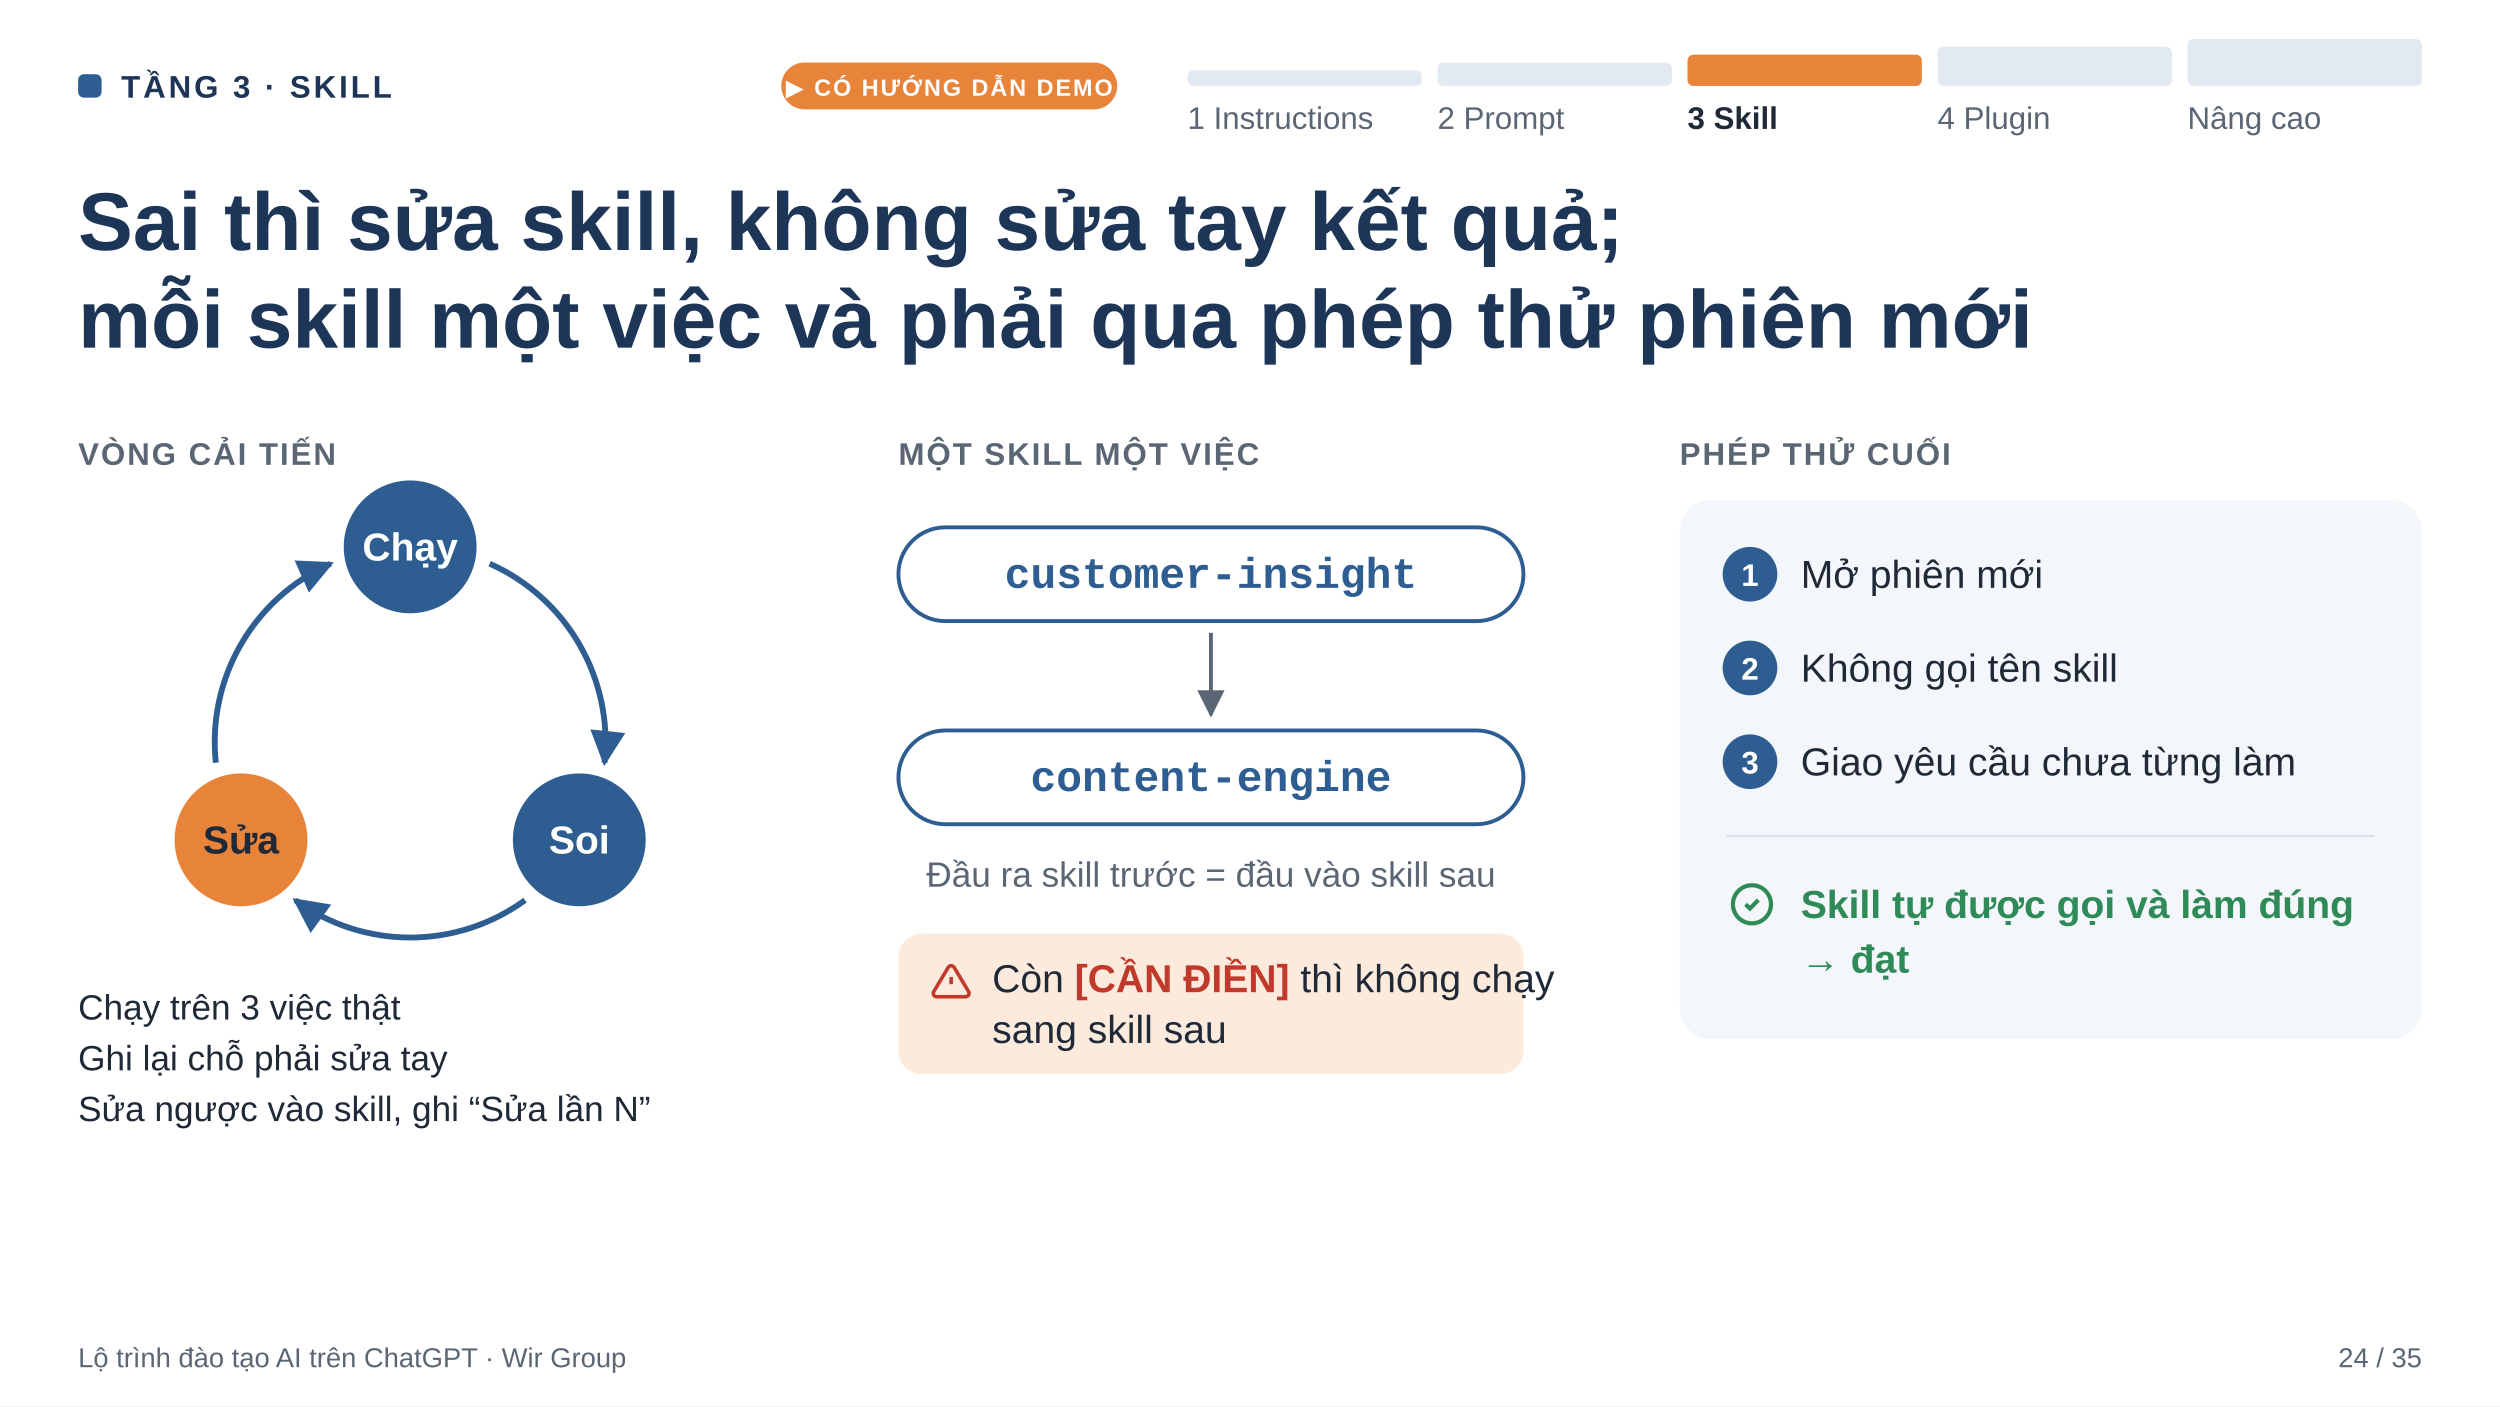
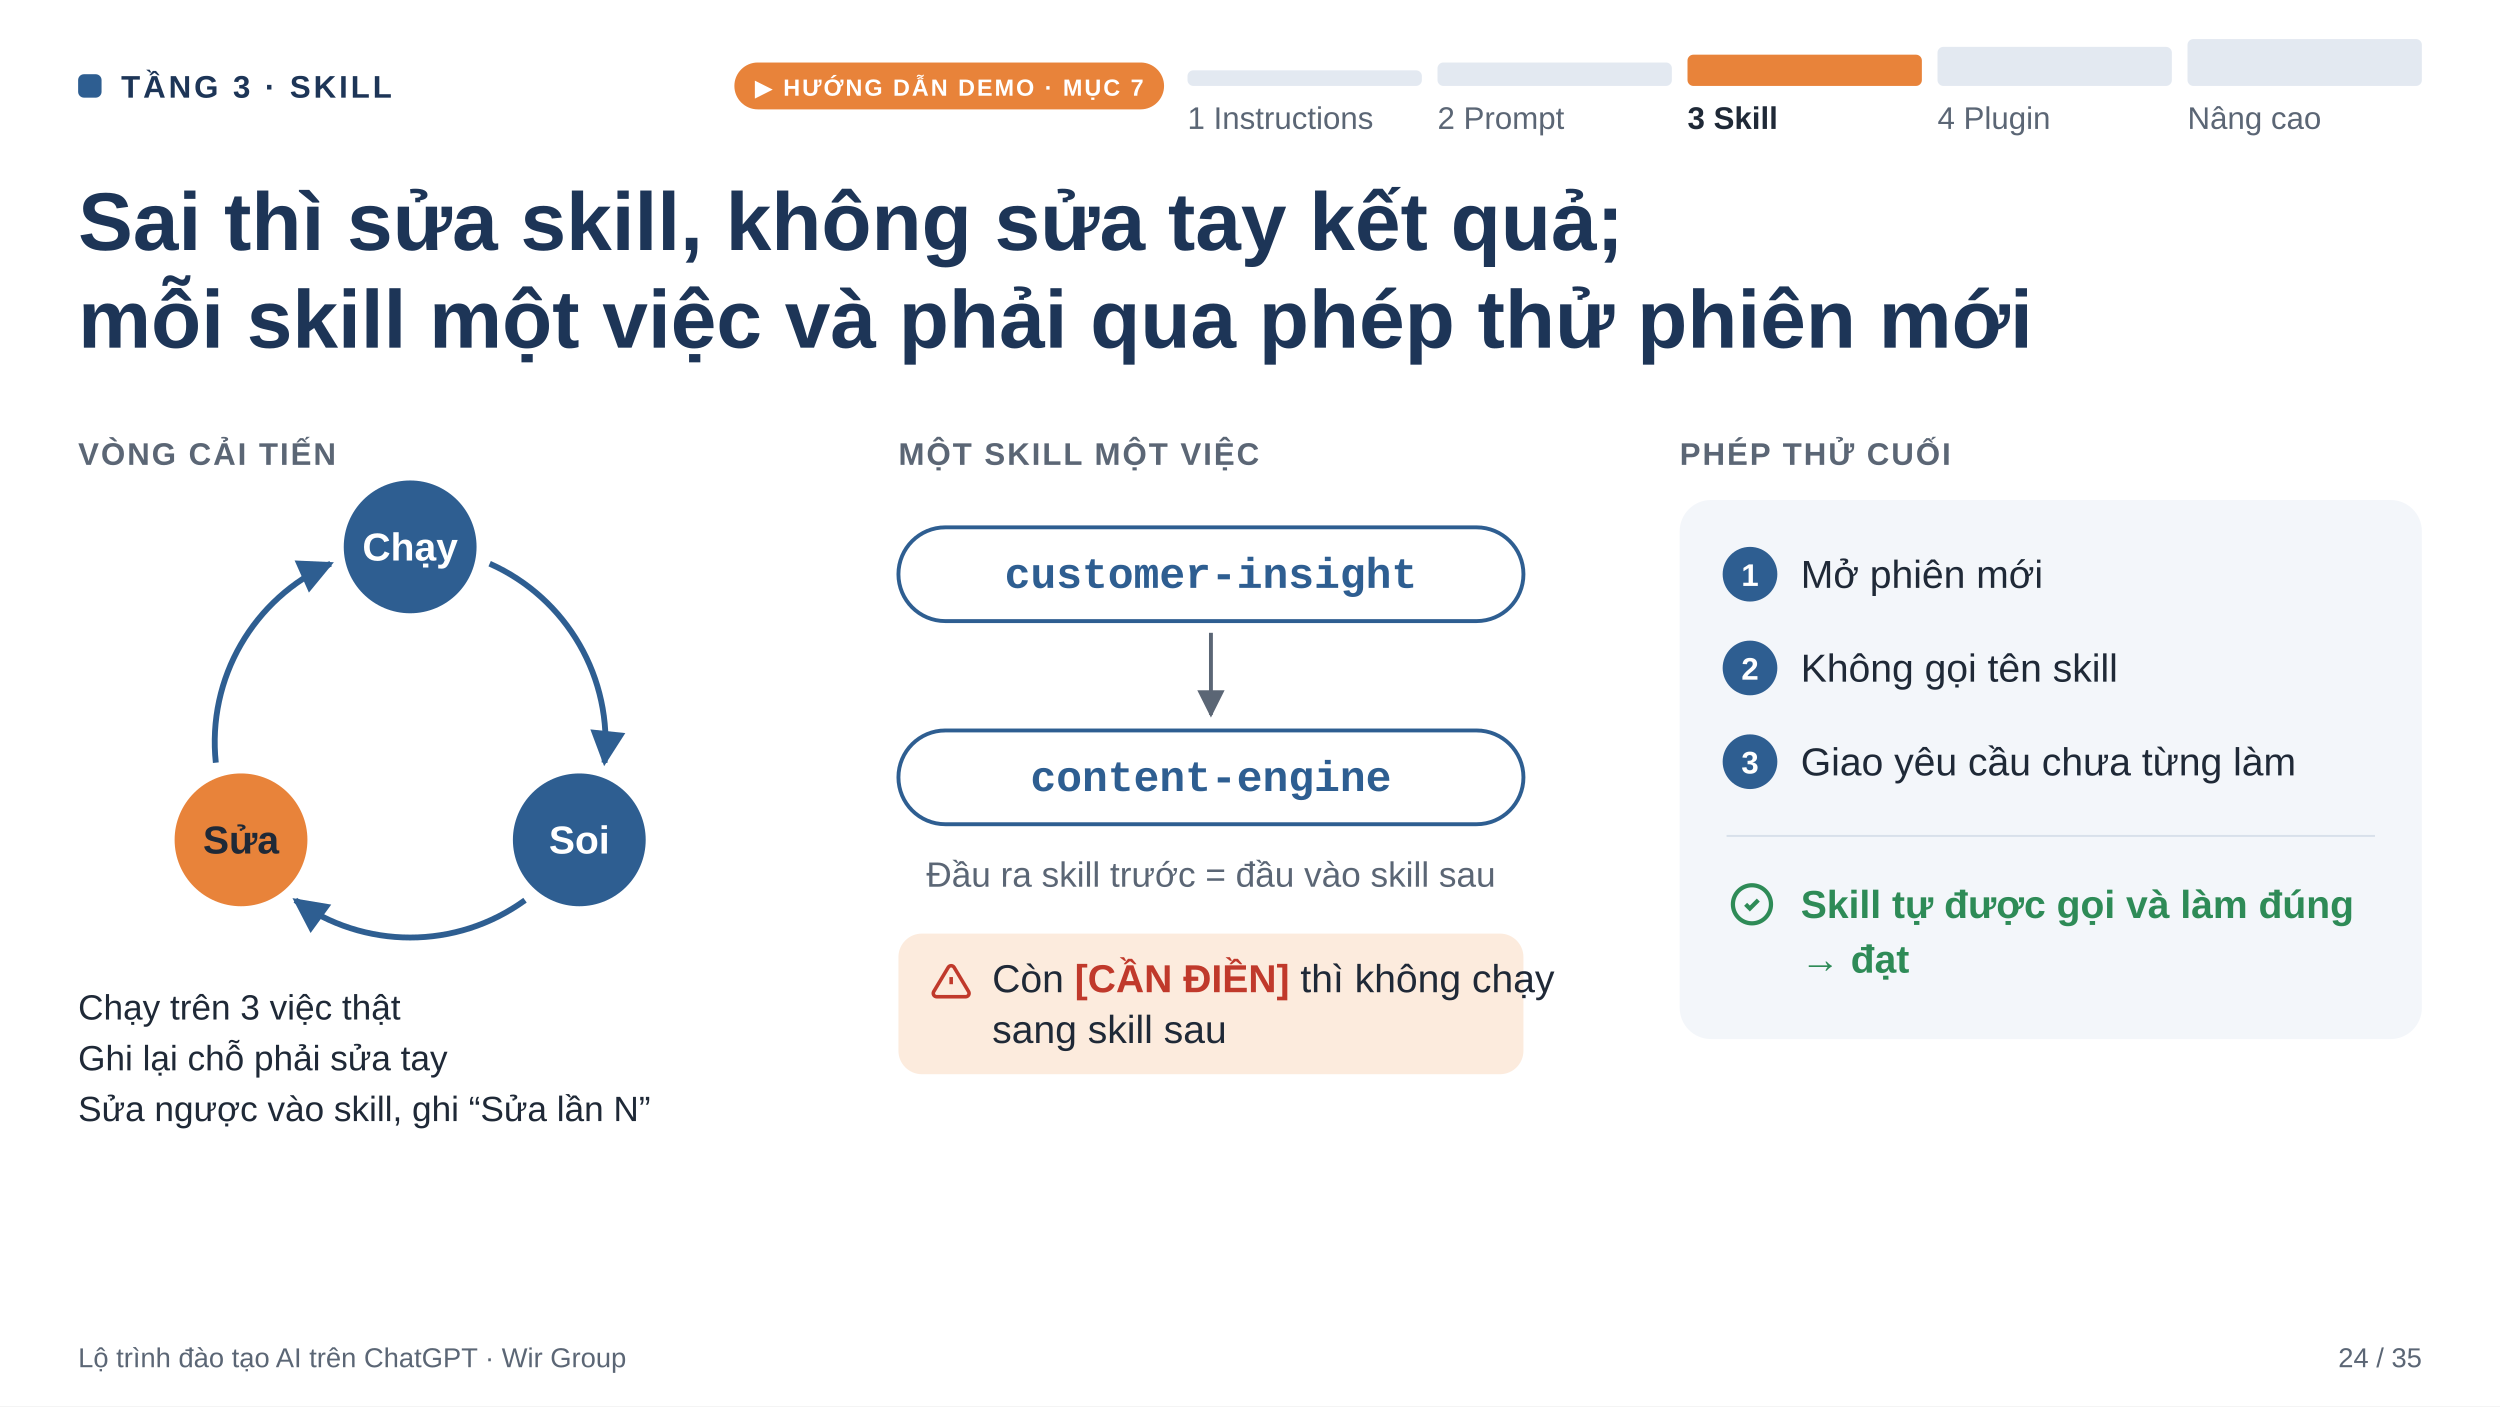
<svg xmlns="http://www.w3.org/2000/svg" viewBox="0 0 1280 720" width="1280" height="720" font-family="Aptos, 'Segoe UI', Arial, sans-serif" data-pptx-page-role="content">
  <defs>
    <marker id="arrow-tier3" viewBox="0 0 10 10" refX="9" refY="5" markerWidth="6" markerHeight="6" orient="auto">
      <polygon points="0,0 10,5 0,10" fill="#2E5E91" />
    </marker>
    <marker id="arrow-muted" viewBox="0 0 10 10" refX="9" refY="5" markerWidth="7" markerHeight="7" orient="auto">
      <polygon points="0,0 10,5 0,10" fill="#5B6675" />
    </marker>
  </defs>
  <rect id="bg" data-pptx-role="background" x="0" y="0" width="1280" height="720" fill="#FFFFFF" />
  <g id="section-kicker" data-pptx-role="chrome" data-pptx-bounds="40 30 540 30">
    <rect x="40" y="38" width="12" height="12" rx="3" fill="#2E5E91" />
    <text x="62" y="50" font-size="16" font-weight="bold" letter-spacing="1.5" fill="#1D3557">TẦNG 3 · SKILL</text>
  </g>
-   <g id="demo-flag" data-pptx-role="chrome" data-pptx-bounds="400 30 180 28">
-     <rect x="400" y="32" width="172" height="24" rx="12" fill="#E8833A" />
-     <text x="486" y="49" font-size="12" font-weight="bold" letter-spacing="1" fill="#FFFFFF" text-anchor="middle">▶ CÓ HƯỚNG DẪN DEMO</text>
+   <g id="demo-flag" data-pptx-role="chrome" data-pptx-bounds="376 30 224 28">
+     <rect x="376" y="32" width="220" height="24" rx="12" fill="#E8833A" />
+     <text x="486" y="49" font-size="12" font-weight="bold" letter-spacing="1" fill="#FFFFFF" text-anchor="middle">▶ HƯỚNG DẪN DEMO · MỤC 7</text>
  </g>
  <g id="roadmap-tracker" data-pptx-role="chrome" data-pptx-bounds="600 14 640 62">
    <rect x="608" y="36" width="120" height="8" rx="3" fill="#E3E9F1" />
    <rect x="736" y="32" width="120" height="12" rx="3" fill="#E3E9F1" />
    <rect x="864" y="28" width="120" height="16" rx="3" fill="#E8833A" />
    <rect x="992" y="24" width="120" height="20" rx="3" fill="#E3E9F1" />
    <rect x="1120" y="20" width="120" height="24" rx="3" fill="#E3E9F1" />
    <text x="608" y="66" font-size="16" fill="#5B6675">1 Instructions</text>
    <text x="736" y="66" font-size="16" fill="#5B6675">2 Prompt</text>
    <text x="864" y="66" font-size="16" font-weight="bold" fill="#1F2937">3 Skill</text>
    <text x="992" y="66" font-size="16" fill="#5B6675">4 Plugin</text>
    <text x="1120" y="66" font-size="16" fill="#5B6675">Nâng cao</text>
  </g>
  <text font-size="42" font-weight="bold" fill="#1D3557" x="40" y="128">Sai thì sửa skill, không sửa tay kết quả;</text>
  <text font-size="42" font-weight="bold" fill="#1D3557" x="40" y="178">mỗi skill một việc và phải qua phép thử phiên mới</text>
  <g id="improve-loop" data-pptx-bounds="40 220 380 366">
    <text x="40" y="238" font-size="16" font-weight="bold" letter-spacing="1" fill="#5B6675">VÒNG CẢI TIẾN</text>
    <path d="M 250.7 288.6 A 100 100 0 0 1 309.5 390.5" fill="none" stroke="#2E5E91" stroke-width="3" marker-end="url(#arrow-tier3)" />
    <path d="M 268.8 460.9 A 100 100 0 0 1 151.2 460.9" fill="none" stroke="#2E5E91" stroke-width="3" marker-end="url(#arrow-tier3)" />
    <path d="M 110.5 390.5 A 100 100 0 0 1 169.3 288.6" fill="none" stroke="#2E5E91" stroke-width="3" marker-end="url(#arrow-tier3)" />
    <circle cx="210" cy="280" r="34" fill="#2E5E91" />
    <text x="210" y="287" font-size="20" font-weight="bold" text-anchor="middle" fill="#FFFFFF">Chạy</text>
    <circle cx="296.6" cy="430" r="34" fill="#2E5E91" />
    <text x="296.6" y="437" font-size="20" font-weight="bold" text-anchor="middle" fill="#FFFFFF">Soi</text>
    <circle cx="123.4" cy="430" r="34" fill="#E8833A" />
    <text x="123.4" y="437" font-size="20" font-weight="bold" text-anchor="middle" fill="#1F2937">Sửa</text>
    <text font-size="18" fill="#1F2937" x="40" y="522">Chạy trên 3 việc thật</text>
    <text font-size="18" fill="#1F2937" x="40" y="548">Ghi lại chỗ phải sửa tay</text>
    <text font-size="18" fill="#1F2937" x="40" y="574">Sửa ngược vào skill, ghi “Sửa lần N”</text>
  </g>
  <g id="skill-chain" data-pptx-bounds="440 220 392 336">
    <text x="460" y="238" font-size="16" font-weight="bold" letter-spacing="1" fill="#5B6675">MỘT SKILL MỘT VIỆC</text>
    <rect x="460" y="270" width="320" height="48" rx="24" fill="#FFFFFF" stroke="#2E5E91" stroke-width="2" />
    <text x="620" y="301" font-size="22" font-weight="bold" font-family="Consolas, 'Courier New', monospace" text-anchor="middle" fill="#2E5E91">customer-insight</text>
    <line x1="620" y1="324" x2="620" y2="366" stroke="#5B6675" stroke-width="2" marker-end="url(#arrow-muted)" />
    <rect x="460" y="374" width="320" height="48" rx="24" fill="#FFFFFF" stroke="#2E5E91" stroke-width="2" />
    <text x="620" y="405" font-size="22" font-weight="bold" font-family="Consolas, 'Courier New', monospace" text-anchor="middle" fill="#2E5E91">content-engine</text>
    <text x="620" y="454" font-size="18" text-anchor="middle" fill="#5B6675">Đầu ra skill trước = đầu vào skill sau</text>
    <rect x="460" y="478" width="320" height="72" rx="12" fill="#FCEBDD" />
    <g transform="translate(476, 492) scale(0.916667)" fill="none" stroke="#C0392B" stroke-width="2">
      <path d="M12 9v4" />
      <path d="M10.363 3.591l-8.106 13.534a1.914 1.914 0 0 0 1.636 2.871h16.214a1.914 1.914 0 0 0 1.636 -2.87l-8.106 -13.536a1.914 1.914 0 0 0 -3.274 0" />
      <path d="M12 16h.01" />
    </g>
    <text font-size="20" fill="#1F2937" x="508" y="508">
      <tspan>Còn <tspan font-weight="bold" fill="#C0392B">[CẦN ĐIỀN]</tspan> thì không chạy</tspan>
    </text>
    <text font-size="20" fill="#1F2937" x="508" y="534">sang skill sau</text>
  </g>
  <g id="final-test" data-pptx-bounds="860 220 380 316">
    <text x="860" y="238" font-size="16" font-weight="bold" letter-spacing="1" fill="#5B6675">PHÉP THỬ CUỐI</text>
    <rect x="860" y="256" width="380" height="276" rx="16" fill="#F3F6FA" />
    <circle cx="896" cy="294" r="14" fill="#2E5E91" />
    <text x="896" y="300" font-size="16" font-weight="bold" text-anchor="middle" fill="#FFFFFF">1</text>
    <text x="922" y="301" font-size="20" fill="#1F2937">Mở phiên mới</text>
    <circle cx="896" cy="342" r="14" fill="#2E5E91" />
    <text x="896" y="348" font-size="16" font-weight="bold" text-anchor="middle" fill="#FFFFFF">2</text>
    <text x="922" y="349" font-size="20" fill="#1F2937">Không gọi tên skill</text>
    <circle cx="896" cy="390" r="14" fill="#2E5E91" />
    <text x="896" y="396" font-size="16" font-weight="bold" text-anchor="middle" fill="#FFFFFF">3</text>
    <text x="922" y="397" font-size="20" fill="#1F2937">Giao yêu cầu chưa từng làm</text>
    <line x1="884" y1="428" x2="1216" y2="428" stroke="#D8E0EA" stroke-width="1" />
    <g transform="translate(884, 450) scale(1.08333)" fill="none" stroke="#2E8B57" stroke-width="2">
      <path d="M3 12a9 9 0 1 0 18 0a9 9 0 1 0 -18 0" />
      <path d="M9 12l2 2l4 -4" />
    </g>
    <text font-size="20" font-weight="bold" fill="#2E8B57" x="922" y="470">Skill tự được gọi và làm đúng</text>
    <text font-size="20" font-weight="bold" fill="#2E8B57" x="922" y="498">→ đạt</text>
  </g>
  <text id="footer-course" data-pptx-role="footer" x="40" y="700" font-size="14" fill="#5B6675">Lộ trình đào tạo AI trên ChatGPT · Wir Group</text>
  <text id="page-number" data-pptx-role="page-number" x="1240" y="700" font-size="14" text-anchor="end" fill="#5B6675">24 / 35</text>
</svg>
